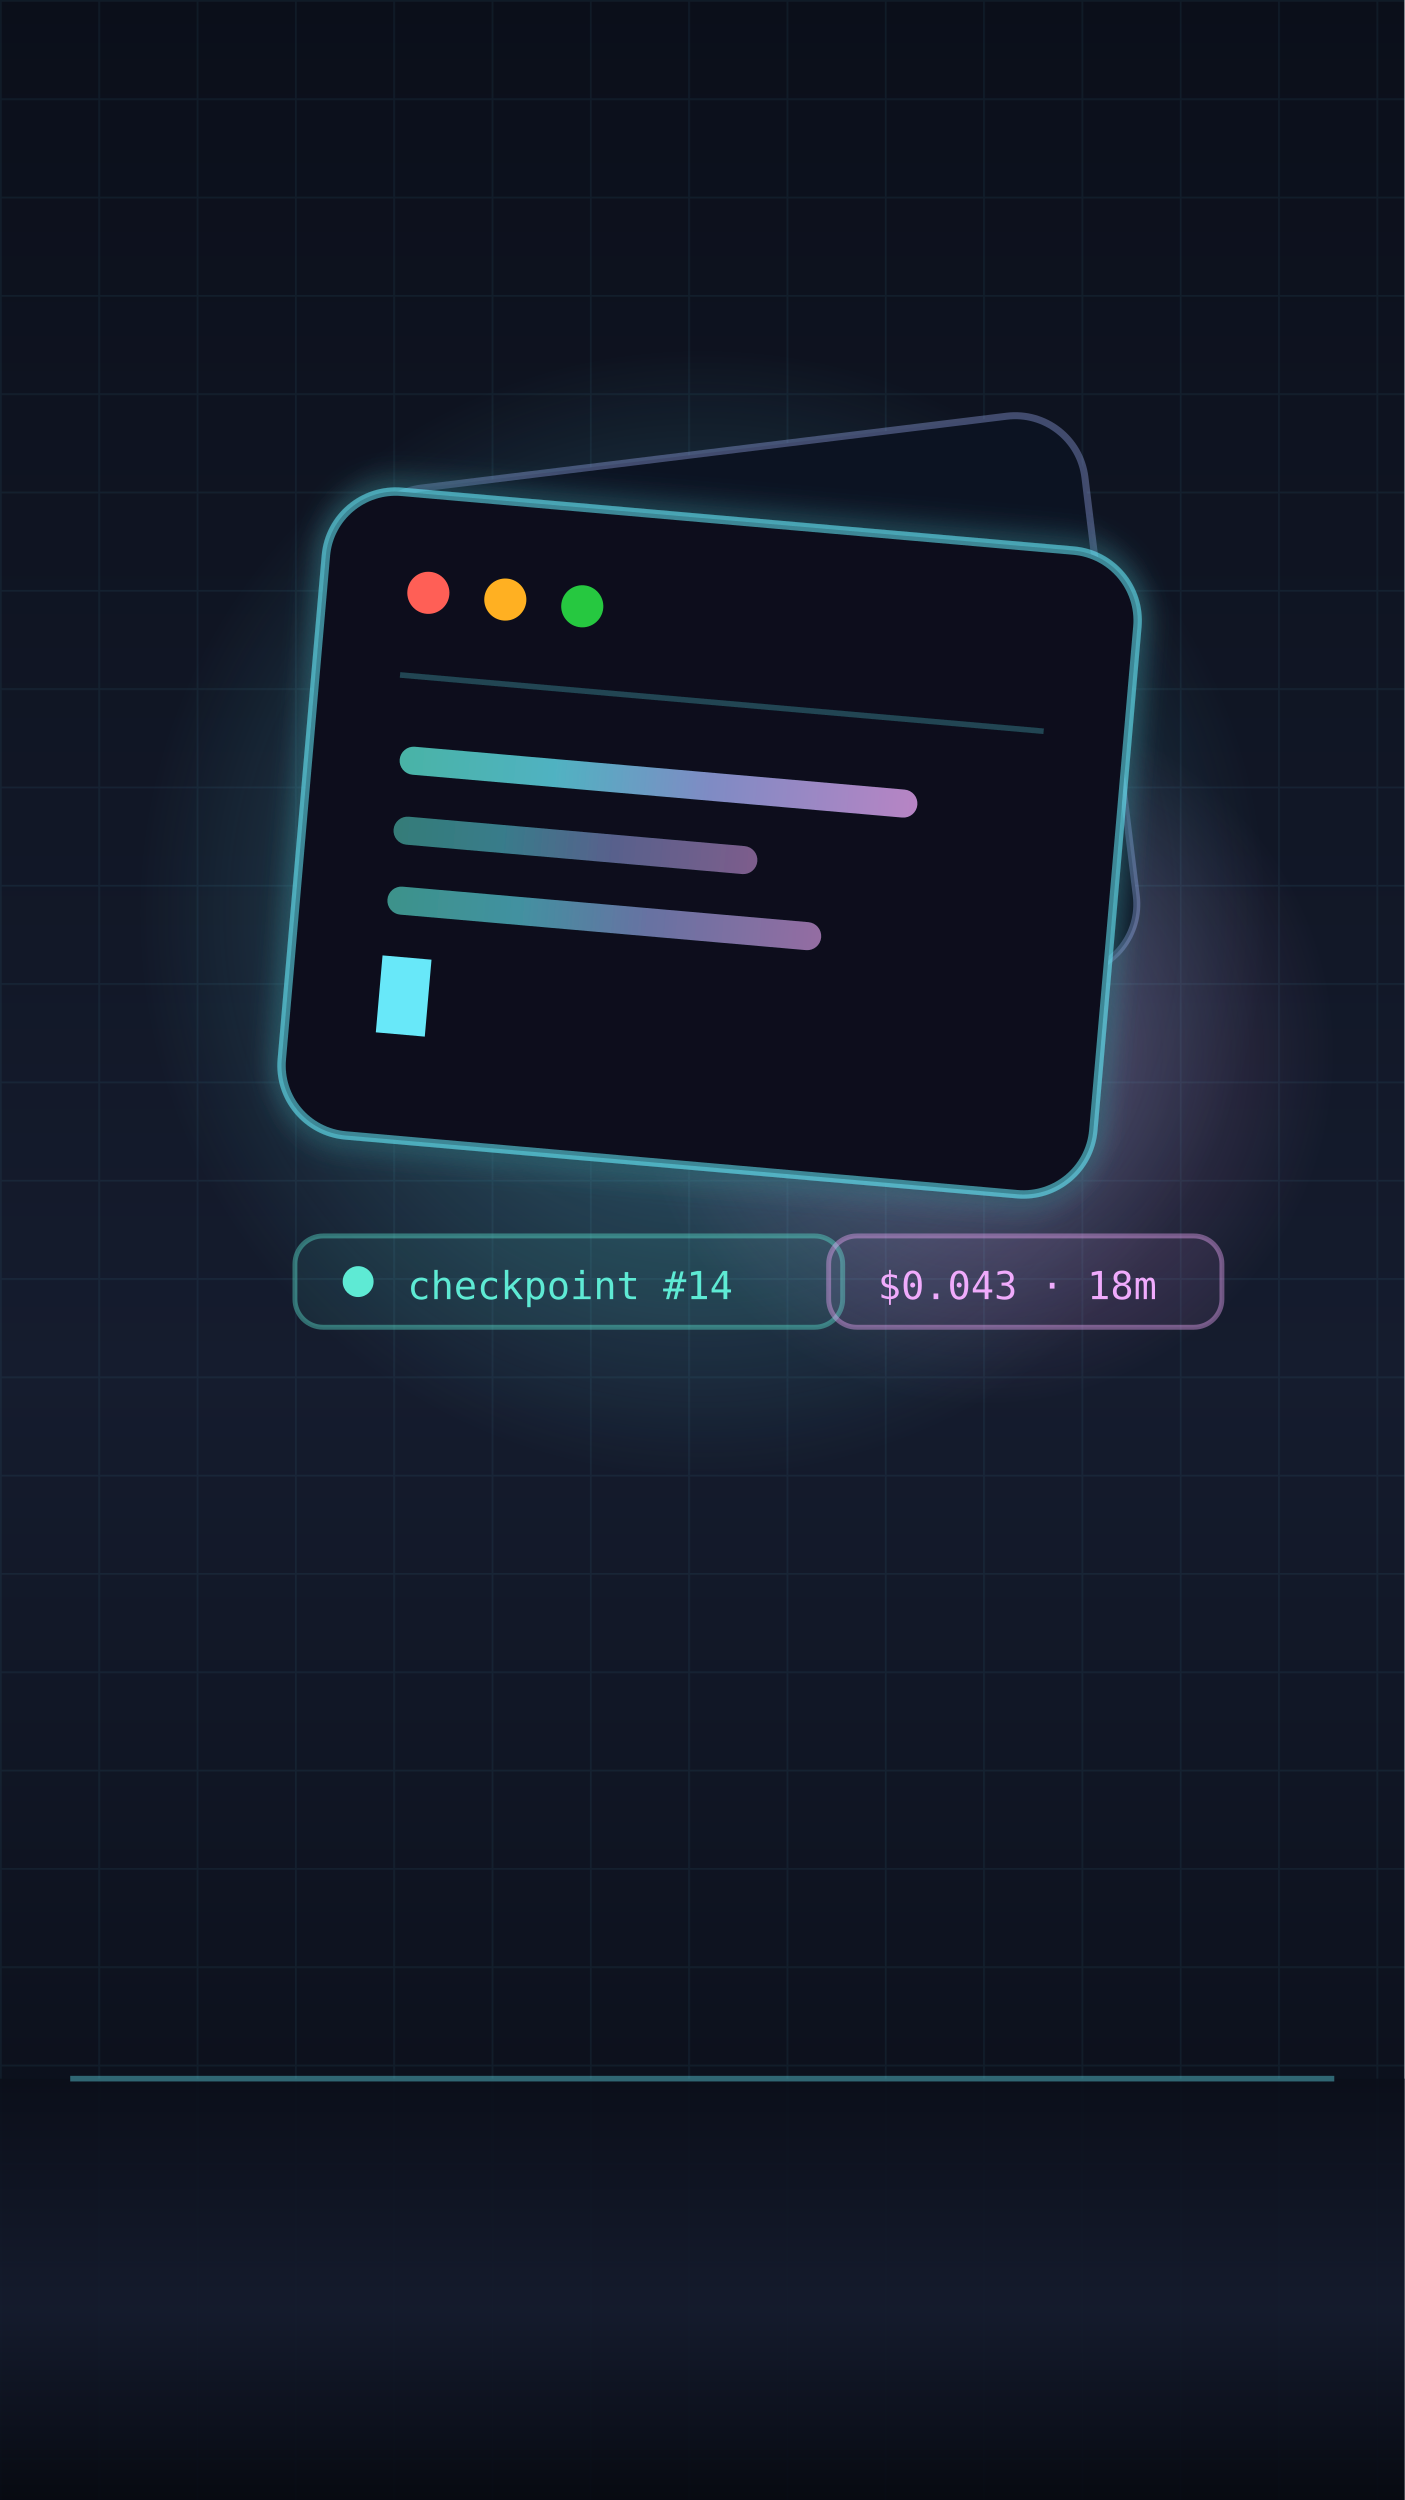
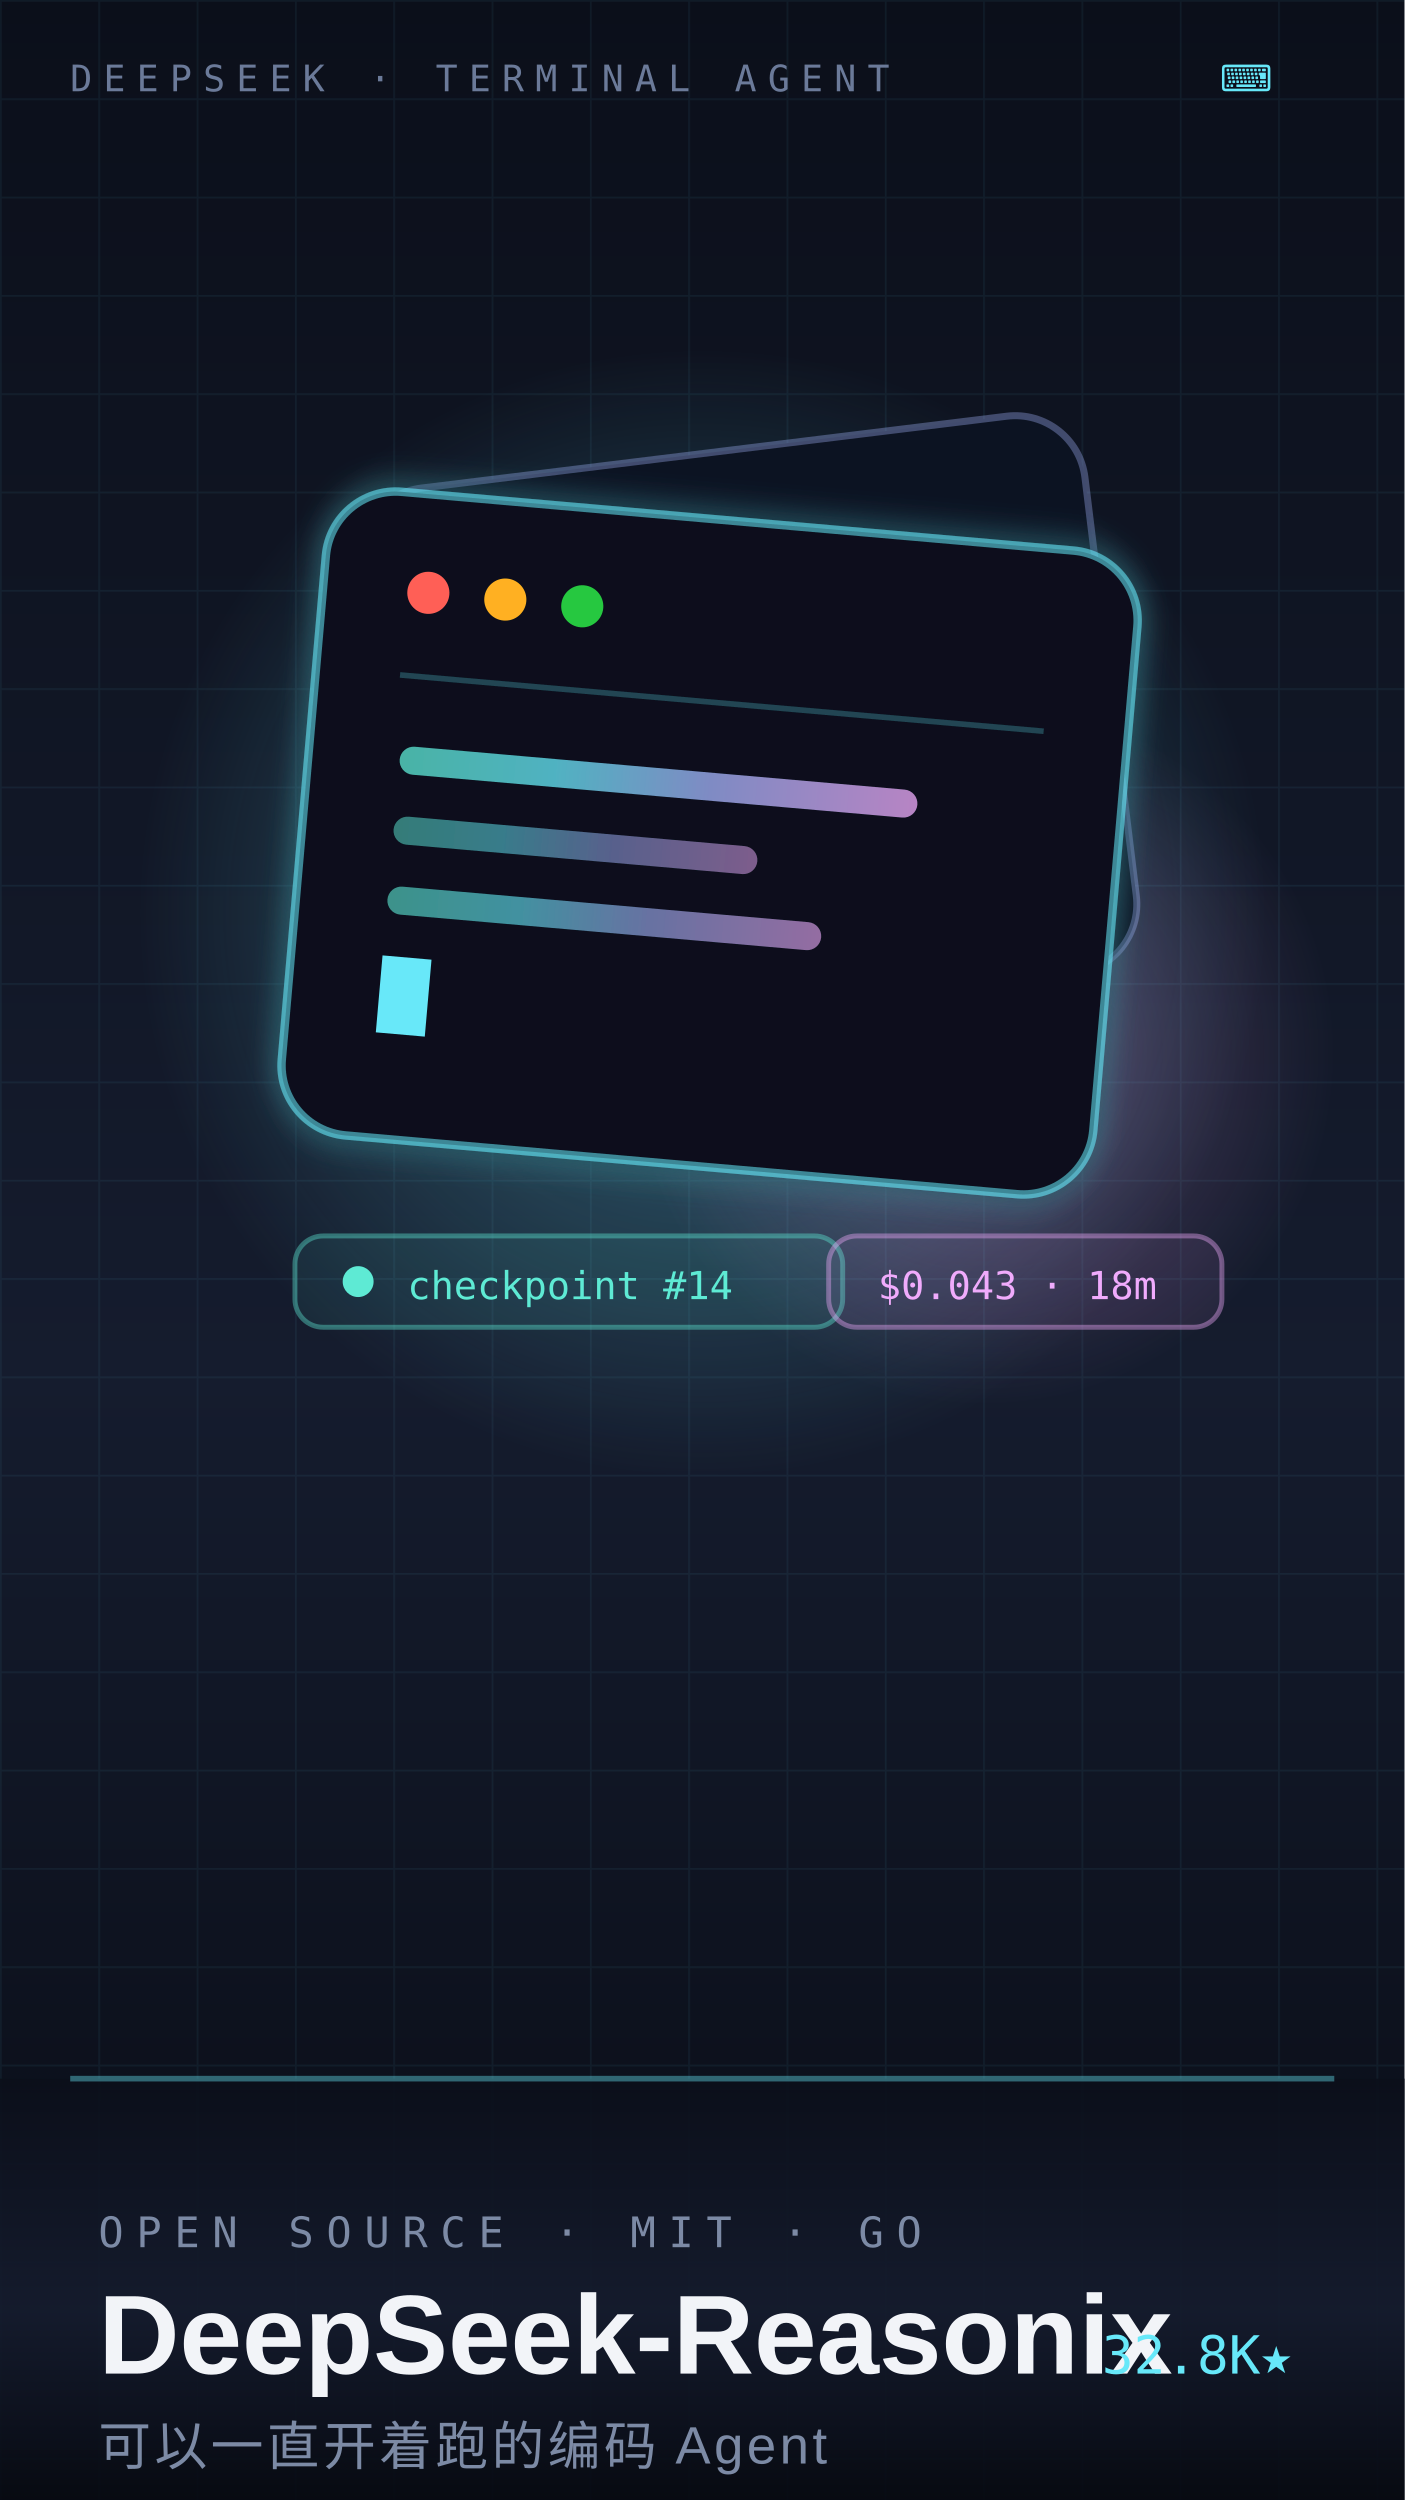
<svg xmlns="http://www.w3.org/2000/svg" width="200" height="356" viewBox="0 0 200 356" role="img" aria-label="DeepSeek-Reasonix">
  <defs>
    <linearGradient id="bg" x1="0" y1="0" x2="0" y2="1">
      <stop offset="0" stop-color="#0B0F1A" />
      <stop offset="0.55" stop-color="#151C2E" />
      <stop offset="1" stop-color="#070A12" />
    </linearGradient>
    <linearGradient id="rx-grad" x1="0" y1="0" x2="1" y2="0">
      <stop offset="0" stop-color="#5EEAD4" />
      <stop offset="0.3" stop-color="#67E8F9" />
      <stop offset="0.6" stop-color="#A5B4FC" />
      <stop offset="1" stop-color="#F0ABFC" />
    </linearGradient>
    <radialGradient id="glow" cx="0.5" cy="0.5" r="0.5">
      <stop offset="0" stop-color="#67E8F9" stop-opacity="0.4" />
      <stop offset="1" stop-color="#67E8F9" stop-opacity="0" />
    </radialGradient>
    <radialGradient id="glow2" cx="0.5" cy="0.5" r="0.5">
      <stop offset="0" stop-color="#F0ABFC" stop-opacity="0.3" />
      <stop offset="1" stop-color="#F0ABFC" stop-opacity="0" />
    </radialGradient>
    <filter id="neon" x="-80%" y="-80%" width="260%" height="260%">
      <feGaussianBlur stdDeviation="2.2" result="b" />
      <feMerge>
        <feMergeNode in="b" />
        <feMergeNode in="SourceGraphic" />
      </feMerge>
    </filter>
    <pattern id="grid" width="14" height="14" patternUnits="userSpaceOnUse">
      <path d="M14 0H0V14" fill="none" stroke="#67E8F9" stroke-opacity="0.06" stroke-width="0.5" />
    </pattern>
  </defs>
  <rect width="200" height="356" fill="url(#bg)" />
  <rect width="200" height="356" fill="url(#grid)" />
  <circle cx="100" cy="130" r="80" fill="url(#glow)" />
  <circle cx="140" cy="150" r="50" fill="url(#glow2)" />
  <g font-family="monospace" font-size="5.2" letter-spacing="1.6" fill="#6B7A99">
+     <text x="10" y="13">DEEPSEEK · TERMINAL AGENT</text>
+     <text x="182" y="13" text-anchor="end" fill="#67E8F9">⌨️</text>
  </g>
  <g transform="translate(56,64) rotate(-7 52 52)">
    <rect x="0" y="0" width="104" height="80" rx="10" fill="#0C1322" stroke="#A5B4FC" stroke-opacity="0.35" stroke-width="1" />
    <circle cx="14" cy="13" r="2.5" fill="#FF5F57" />
    <circle cx="24" cy="13" r="2.5" fill="#FFB020" />
    <circle cx="34" cy="13" r="2.5" fill="#28C840" />
    <line x1="12" y1="24" x2="92" y2="24" stroke="#A5B4FC" stroke-opacity="0.2" stroke-width="0.8" />
  </g>
  <g transform="translate(42,74) rotate(5 58 58)" filter="url(#neon)">
    <rect x="0" y="0" width="116" height="92" rx="10" fill="#0A0F1C" stroke="#67E8F9" stroke-opacity="0.55" stroke-width="1.2" />
    <circle cx="15" cy="14" r="3" fill="#FF5F57" />
    <circle cx="26" cy="14" r="3" fill="#FFB020" />
    <circle cx="37" cy="14" r="3" fill="#28C840" />
    <line x1="12" y1="26" x2="104" y2="26" stroke="#67E8F9" stroke-opacity="0.25" stroke-width="0.8" />
    <rect x="13" y="36" width="74" height="4" rx="2" fill="url(#rx-grad)" fill-opacity="0.75">
      <animate attributeName="opacity" values="0.3;0.9;0.3" dur="2.8s" repeatCount="indefinite" />
    </rect>
    <rect x="13" y="46" width="52" height="4" rx="2" fill="url(#rx-grad)" fill-opacity="0.5">
      <animate attributeName="opacity" values="0.9;0.3;0.9" dur="2.8s" repeatCount="indefinite" begin="0.9s" />
    </rect>
    <rect x="13" y="56" width="62" height="4" rx="2" fill="url(#rx-grad)" fill-opacity="0.6">
      <animate attributeName="opacity" values="0.3;0.9;0.3" dur="2.8s" repeatCount="indefinite" begin="1.8s" />
    </rect>
    <rect x="13" y="66" width="7" height="11" fill="#67E8F9">
      <animate attributeName="opacity" values="1;0;1" dur="1s" repeatCount="indefinite" />
    </rect>
  </g>
  <g font-family="monospace" font-size="5.5">
    <rect x="42" y="176" width="78" height="13" rx="4" fill="#5EEAD4" fill-opacity="0.08" stroke="#5EEAD4" stroke-opacity="0.4" stroke-width="0.7" />
    <circle cx="51" cy="182.5" r="2.2" fill="#5EEAD4">
      <animate attributeName="opacity" values="1;0.3;1" dur="1.6s" repeatCount="indefinite" />
    </circle>
    <text x="58" y="185" fill="#5EEAD4">checkpoint #14</text>
  </g>
  <g font-family="monospace" font-size="5.5">
    <rect x="118" y="176" width="56" height="13" rx="4" fill="#F0ABFC" fill-opacity="0.08" stroke="#F0ABFC" stroke-opacity="0.4" stroke-width="0.7" />
    <text x="125" y="185" fill="#F0ABFC">$0.043 · 18m</text>
  </g>
  <rect x="0" y="296" width="200" height="60" fill="url(#bg)" fill-opacity="0.92" />
  <line x1="10" y1="296" x2="190" y2="296" stroke="#67E8F9" stroke-opacity="0.4" stroke-width="0.8" />
+   <text x="14" y="320" font-family="monospace" font-size="6" letter-spacing="1.8" fill="#7C8AA5">OPEN SOURCE · MIT · GO</text>
+   <text x="14" y="338" font-family="'Helvetica Neue', Arial, sans-serif" font-size="16" font-weight="700" fill="#F2F4F8">DeepSeek-Reasonix<span fill="#F0ABFC" font-size="12">.</span>
+   </text>
+   <text x="184" y="338" text-anchor="end" font-family="monospace" font-size="7.5" fill="#67E8F9">32.8K★</text>
+   <text x="14" y="351" font-family="'Helvetica Neue', Arial, sans-serif" font-size="7.5" letter-spacing="0.5" fill="#7C8AA5">可以一直开着跑的编码 Agent</text>
</svg>
